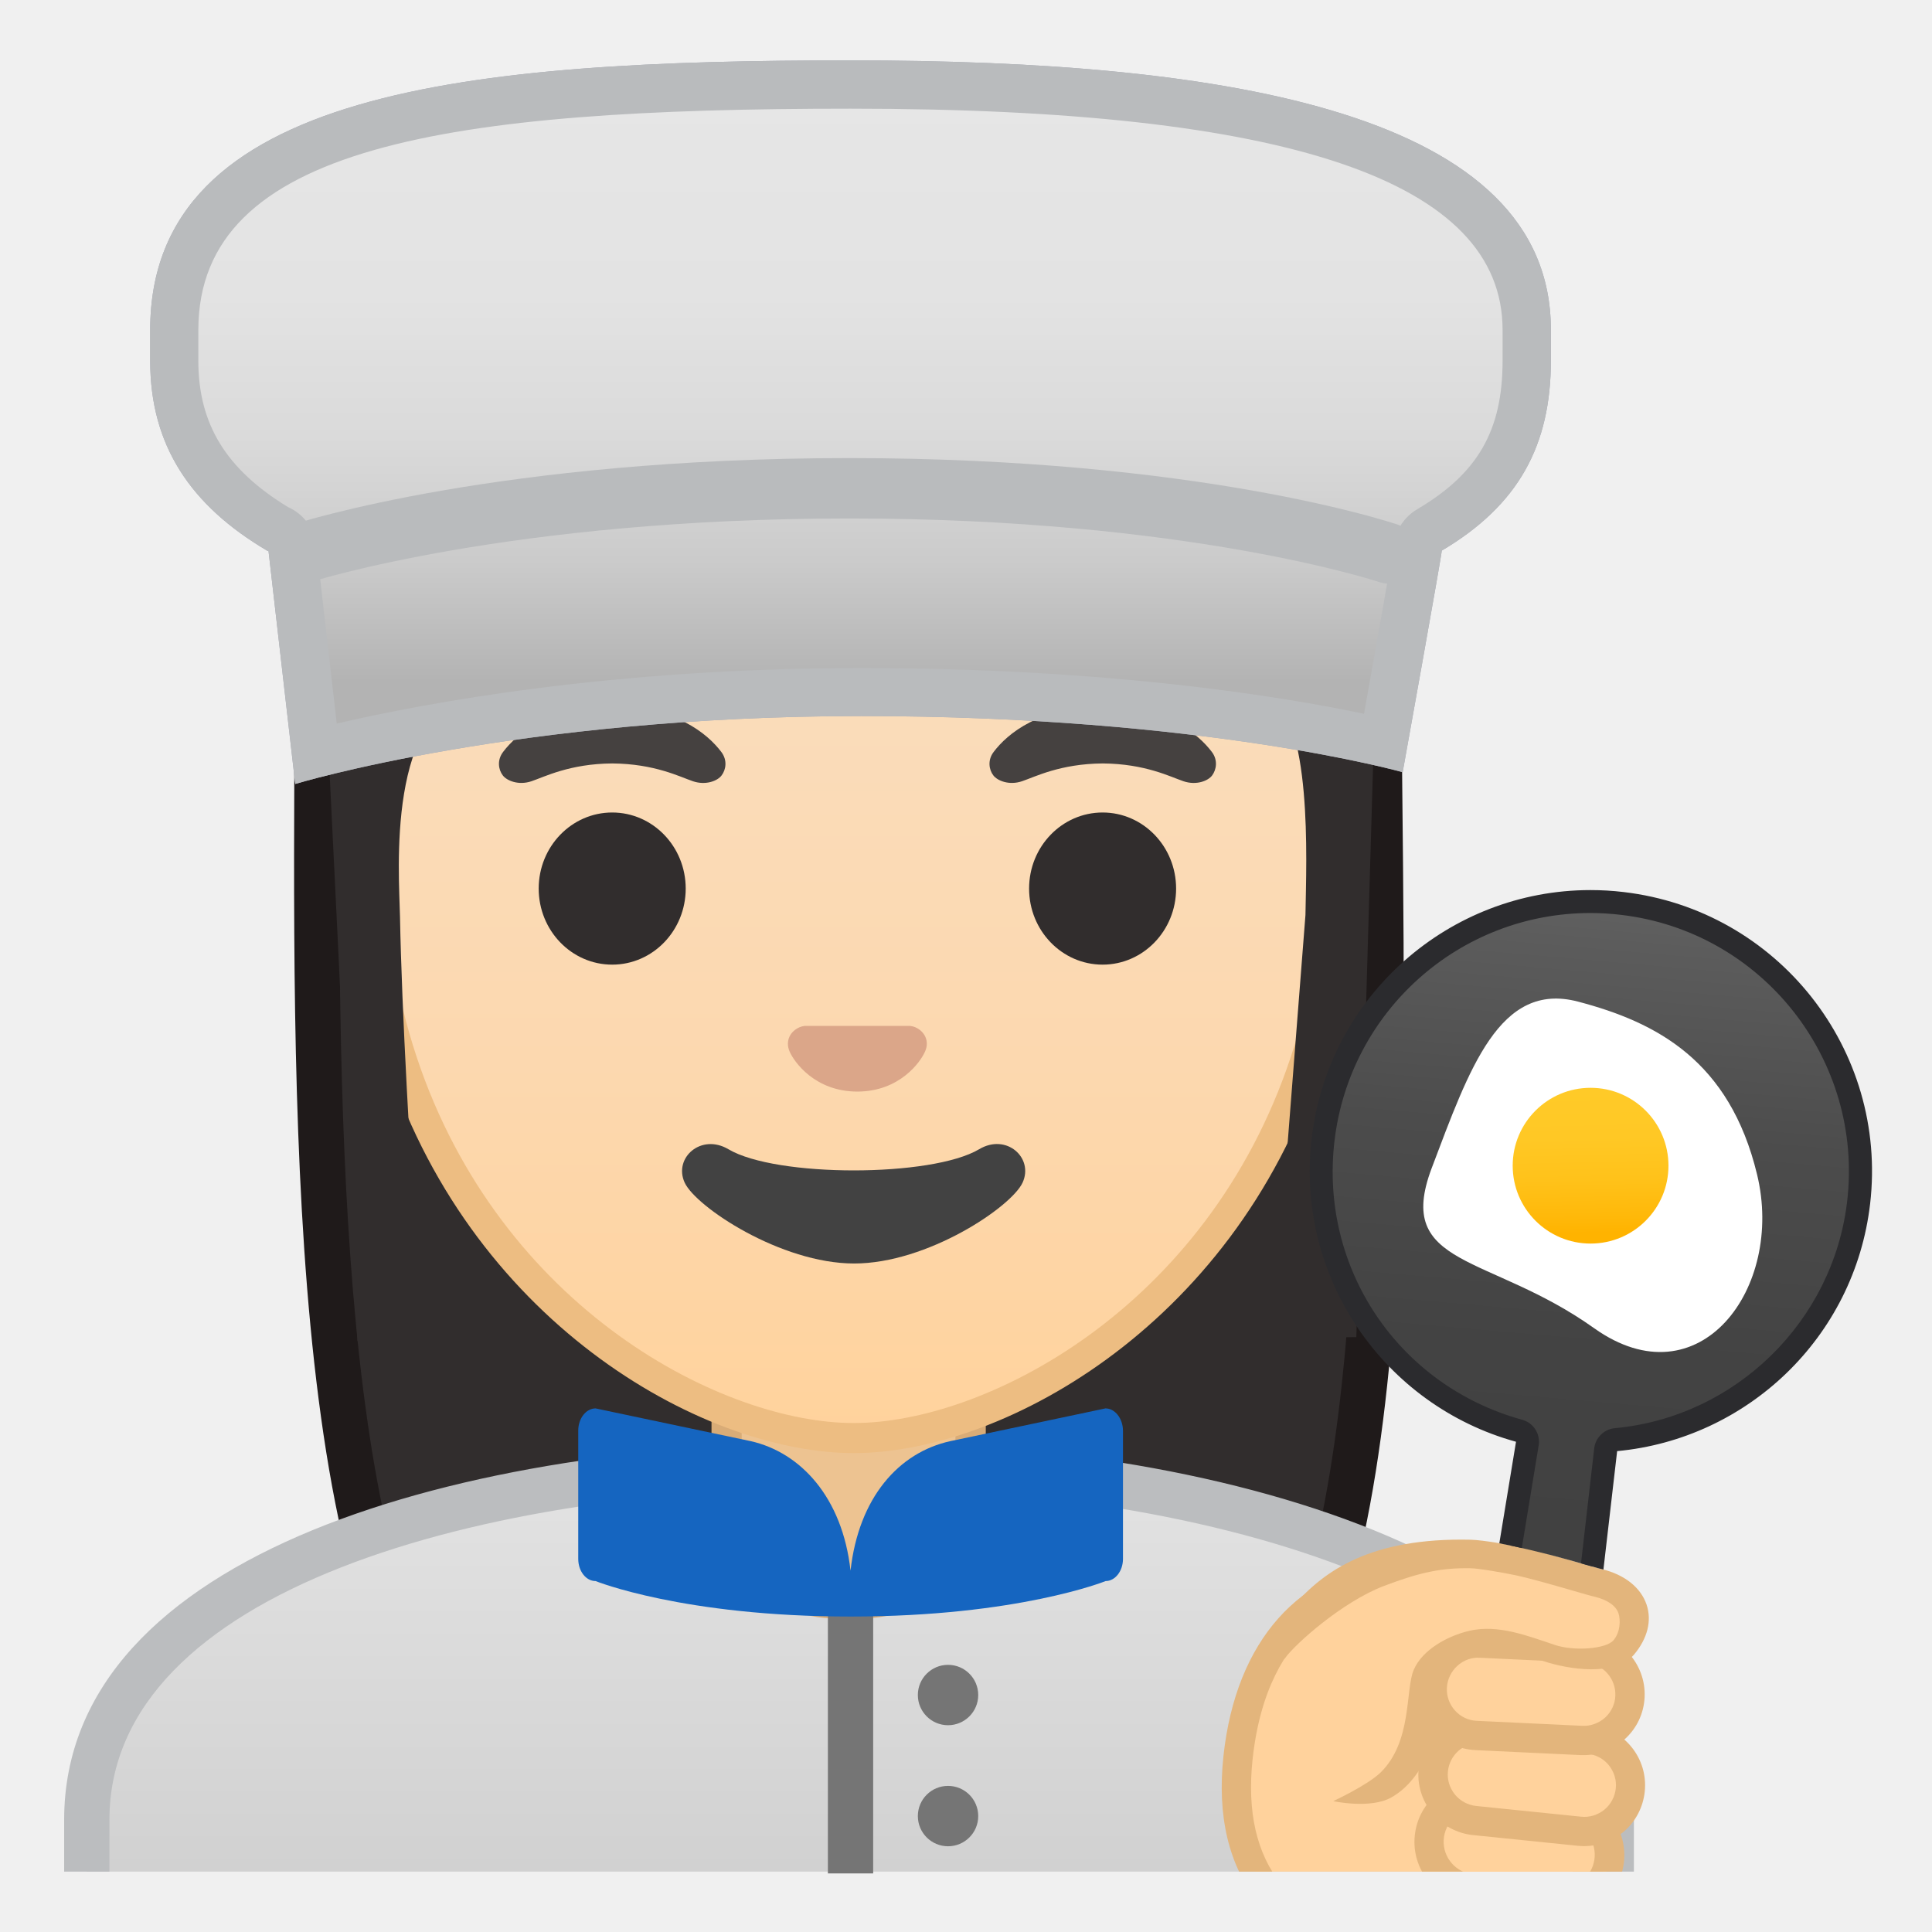
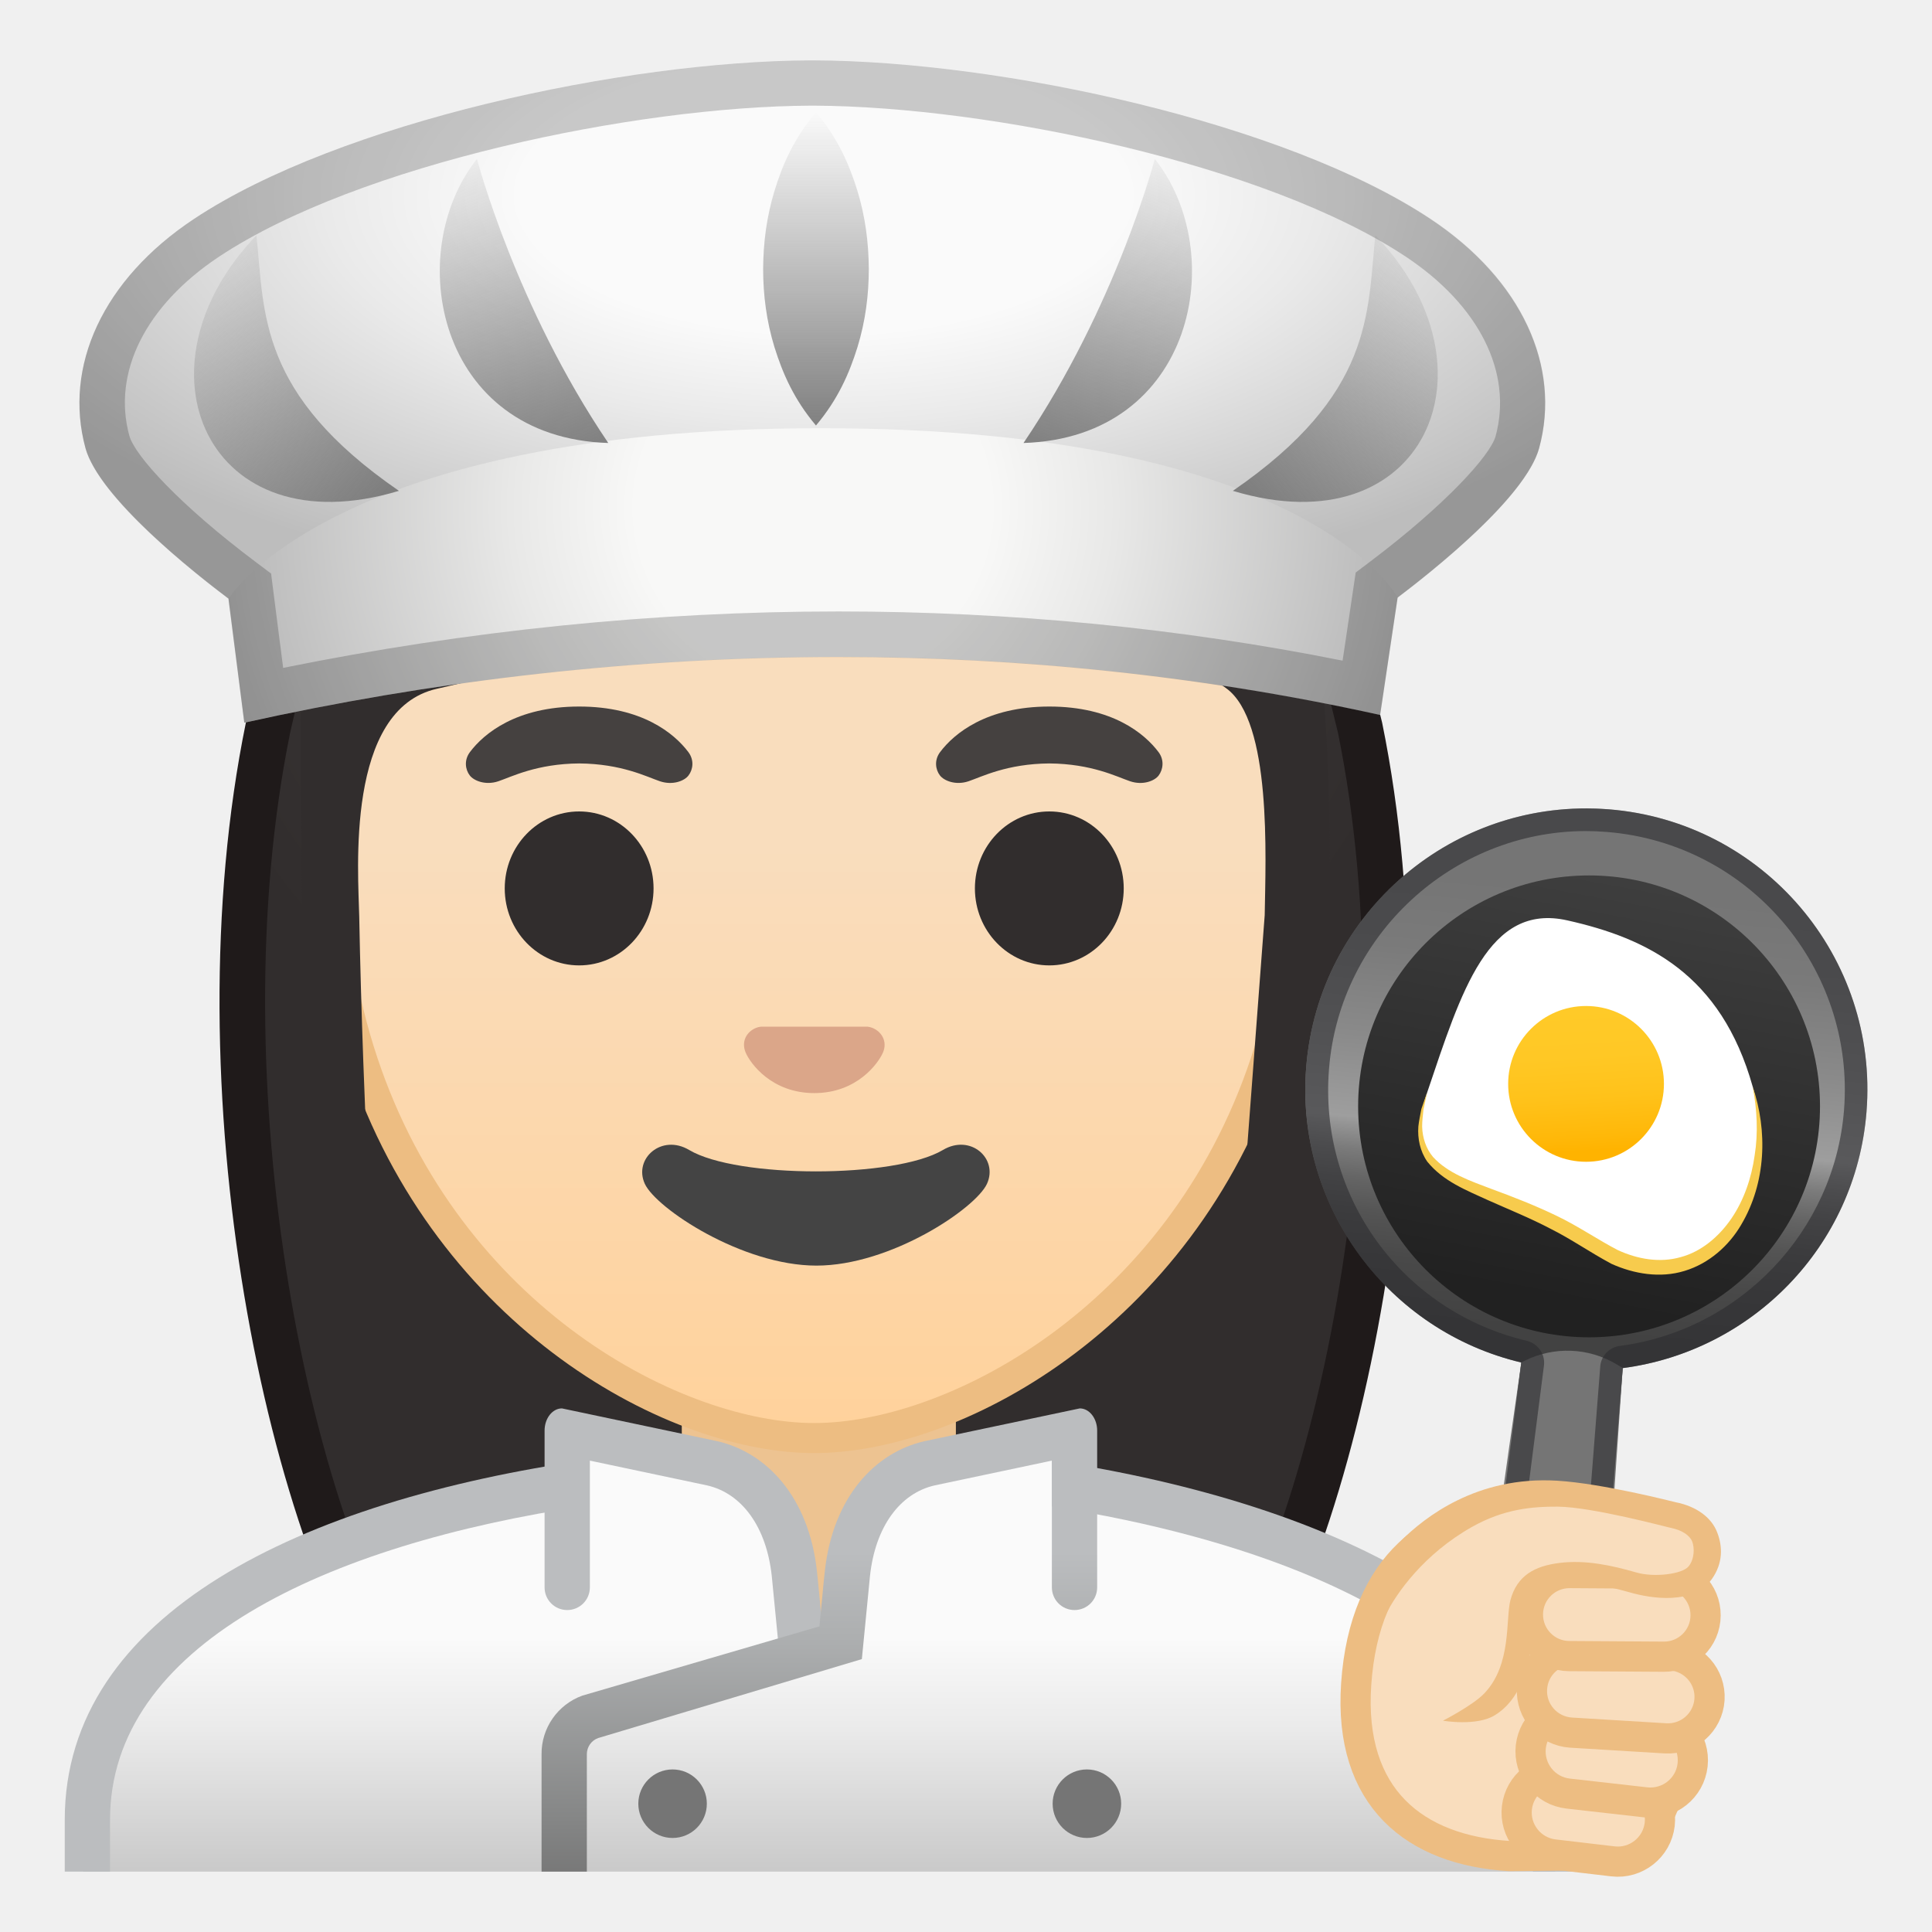
- <svg xmlns="http://www.w3.org/2000/svg" xmlns:xlink="http://www.w3.org/1999/xlink" viewBox="0 0 128 128">
-   <radialGradient id="i" cx="47.267" cy="-34.234" gradientTransform="matrix(.826 0 0 .826 17.438 20.546)" gradientUnits="userSpaceOnUse" r="57.507">
-     <stop offset="0" stop-color="#454140" />
-     <stop offset="1" stop-color="#312D2D" />
+ <svg xmlns="http://www.w3.org/2000/svg" viewBox="0 0 128 128">
+   <g id="hair_1_">
+     <radialGradient id="SVGID_1_" cx="52.984" cy="32.462" gradientUnits="userSpaceOnUse" r="44.01">
+       <stop offset="0" style="stop-color:#454140" />
+       <stop offset="1" style="stop-color:#312D2D" />
+     </radialGradient>
+     <path d="M36.91,118.26c0.02,0-6.25-0.39-9.28-4.48c-8.61-11.64-14.66-42.17-9.86-65.6 c0.09-0.41,1.75-7.65,2-8.64l0.38-0.84c3.02-6.62,8.64-18.93,33.75-18.93c18.53,0.3,30.52,8,34.7,22.27 c0.06,0.22,1.45,5.89,1.52,6.18c2.25,10.98,2.28,24.27,0.09,37.37c-2,11.93-5.72,22.47-9.96,28.19c-2.93,3.97-8.83,4.45-9.32,4.48 l-16.98-0.04L36.91,118.26z" fill="url(#SVGID_1_)" />
+     <path d="M53.89,21.27c12.39,0.2,28.21,4.03,33.25,21.15c0.14,0.53,1.36,5.54,1.5,6.11 c4.7,23.05-1.19,52.98-9.61,64.36c-2.45,3.32-7.59,3.83-8.17,3.87l-16.93-0.04l-16.92,0.04c-0.59-0.05-5.72-0.56-8.17-3.87 c-8.42-11.38-14.31-41.32-9.61-64.38c0.13-0.56,1.63-7.12,1.96-8.47c0.11-0.23,0.21-0.47,0.33-0.71 C24.39,33.02,29.75,21.27,53.89,21.27L53.89,21.27 M53.89,18.27c-27.39,0-32.65,14.57-35.55,20.76c-0.05,0.11-2.05,8.82-2.05,8.85 c-4.94,24.11,1.28,54.84,10.13,66.79c3.5,4.74,10.49,5.09,10.49,5.09s14.41-0.03,17.02-0.04c2.61,0.01,17.02,0.04,17.02,0.04 s6.98-0.35,10.49-5.09c8.84-11.95,15.06-42.68,10.13-66.79c-0.01-0.03-1.51-6.14-1.54-6.25c-1.82-6.21-8.09-22.9-36.1-23.35 C53.92,18.27,53.91,18.27,53.89,18.27L53.89,18.27z" fill="#1F1A1A" />
+   </g>
+   <g id="coat">
+     <g>
+       <linearGradient id="SVGID_2_" gradientUnits="userSpaceOnUse" x1="54.281" x2="54.281" y1="98.955" y2="127.5">
+         <stop offset="0.334" style="stop-color:#FAFAFA" />
+         <stop offset="0.548" style="stop-color:#EAEAEA" />
+         <stop offset="0.962" style="stop-color:#C1C1C1" />
+         <stop offset="1" style="stop-color:#BDBDBD" />
+       </linearGradient>
+       <path d="M103.03,120.57c0-12.02-14.29-19.93-32.22-22.7v-3.24c-0.6,0-8.81,1.69-8.81,1.69H46.44l-8.94-1.86 l0.01,3.79c-17.63,2.7-31.99,9.89-31.99,22.32V124h97.5V120.57z" fill="url(#SVGID_2_)" />
+       <path d="M69.69,96.76v3.05c6.51,1.02,12.48,2.62,17.36,4.71c6.62,2.83,14.51,7.91,14.51,16.05V124h3v-3.43 C104.56,107.56,88.74,99.65,69.69,96.76z" fill="#BBBDBF" />
+     </g>
+     <path d="M38.91,96.72c-18.88,2.71-34.62,10.16-34.62,23.85V124h3v-3.43c0-11.52,14.15-18.23,31.62-20.82V96.72z" fill="#BBBDBF" />
+   </g>
+   <g id="neck">
+     <path d="M54.25,89.08h-9.08v7.02c0,0,7.98,0.92,7.98,11.14h2.7c0.3-11.24,7.48-11.24,7.48-11.24v-6.91H54.25z" fill="#EDC391" />
+   </g>
+   <g id="collar">
+     <path d="M54.48,107.75c-0.04-0.36-0.3-3.22-0.36-3.69c-0.54-4.85-3.3-7.83-6.61-8.58l-10.28-2.17 c-0.63,0-1.15,0.66-1.15,1.47v10.39c0,0.83,0.67,1.5,1.5,1.5h0c0.83,0,1.5-0.67,1.5-1.5v-8.4l7.76,1.64 c2.33,0.53,3.94,2.77,4.29,5.99c0.03,0.3,0.54,5.52,0.54,5.52L54.48,107.75z" fill="#BBBDBF" />
+     <linearGradient id="SVGID_3_" gradientUnits="userSpaceOnUse" x1="54.274" x2="54.274" y1="102.812" y2="124.918">
+       <stop offset="0" style="stop-color:#BBBDBF" />
+       <stop offset="0.273" style="stop-color:#ACAEAF" />
+       <stop offset="0.801" style="stop-color:#858686" />
+       <stop offset="1" style="stop-color:#757575" />
+     </linearGradient>
+     <path d="M38.58,112.34l15.71-4.59c0.04-0.36,0.3-3.22,0.36-3.69c0.54-4.85,3.3-7.83,6.61-8.58l10.28-2.17 c0.63,0,1.15,0.66,1.15,1.47v10.39c0,0.83-0.67,1.5-1.5,1.5h0c-0.83,0-1.5-0.67-1.5-1.5v-8.4l-7.76,1.64 c-2.33,0.53-3.94,2.77-4.29,5.99c-0.03,0.3-0.54,5.52-0.54,5.52l-17.47,5.23c-0.45,0.16-0.75,0.59-0.75,1.07V124h-3v-7.77 C35.86,114.49,36.95,112.93,38.58,112.34z" fill="url(#SVGID_3_)" />
+     <circle cx="44.56" cy="119.5" fill="#757575" r="2.27" />
+     <circle cx="72.01" cy="119.5" fill="#757575" r="2.27" />
+   </g>
+   <g id="head_1_">
+     <linearGradient id="SVGID_4_" gradientTransform="matrix(-1 0 0 1 113.1007 -17.6893)" gradientUnits="userSpaceOnUse" x1="59.167" x2="59.167" y1="35.291" y2="112.114">
+       <stop offset="0.5" style="stop-color:#F9DDBD" />
+       <stop offset="1" style="stop-color:#FFD29C" />
+     </linearGradient>
+     <path d="M53.94,95.27c-2.3,0-4.91-0.5-7.56-1.43C35.04,89.83,21.8,77.5,21.8,55.95 c0-28.72,17.31-38.91,32.13-38.91s32.13,10.19,32.13,38.91c0,21.58-13.26,33.9-24.61,37.9C58.82,94.78,56.22,95.27,53.94,95.27z" fill="url(#SVGID_4_)" />
+     <path d="M53.94,18.04c8.41,0,16.06,3.25,21.55,9.15c6.27,6.73,9.58,16.68,9.58,28.77 c0,21.06-12.9,33.07-23.94,36.96c-2.53,0.89-5.01,1.36-7.19,1.36c-2.19,0-4.69-0.48-7.23-1.38c-11.03-3.9-23.9-15.92-23.9-36.94 c0-12.09,3.31-22.03,9.58-28.77C37.87,21.29,45.53,18.04,53.94,18.04 M53.94,16.04c-17.2,0-33.13,12.79-33.13,39.91 c0,21.79,13.49,34.67,25.23,38.83c2.8,0.99,5.5,1.49,7.9,1.49c2.38,0,5.07-0.49,7.85-1.47c11.76-4.14,25.28-17.03,25.28-38.84 C87.07,28.83,71.14,16.04,53.94,16.04z" fill="#EDBD82" />
+   </g>
+   <path id="mouth" d="M62.47,76.19c-3.19,1.89-13.63,1.89-16.81,0c-1.83-1.09-3.7,0.58-2.94,2.24 c0.75,1.63,6.45,5.42,11.37,5.42s10.55-3.79,11.3-5.42C66.15,76.76,64.3,75.1,62.47,76.19z" fill="#444444" />
+   <g id="eyebrows">
+     <path d="M45.6,49.82c-0.93-1.23-3.07-3.01-7.23-3.01s-6.31,1.79-7.23,3.01c-0.41,0.54-0.31,1.17-0.02,1.55 c0.26,0.35,1.04,0.68,1.9,0.39s2.54-1.16,5.35-1.18c2.81,0.02,4.49,0.89,5.35,1.18s1.64-0.03,1.9-0.39 C45.91,50.99,46.01,50.36,45.6,49.82z" fill="#454140" />
+     <path d="M76.75,49.82c-0.93-1.23-3.07-3.01-7.23-3.01s-6.31,1.79-7.23,3.01c-0.41,0.54-0.31,1.17-0.02,1.55 c0.26,0.35,1.04,0.68,1.9,0.39s2.54-1.16,5.35-1.18c2.81,0.02,4.49,0.89,5.35,1.18s1.64-0.03,1.9-0.39 C77.05,50.99,77.16,50.36,76.75,49.82z" fill="#454140" />
+   </g>
+   <g id="eyes">
+     <ellipse cx="38.37" cy="58.86" fill="#312D2D" rx="4.93" ry="5.1" />
+     <ellipse cx="69.52" cy="58.86" fill="#312D2D" rx="4.93" ry="5.1" />
+   </g>
+   <path id="nose" d="M57.8,68.1c-0.11-0.04-0.21-0.07-0.32-0.08h-7.07c-0.11,0.01-0.22,0.04-0.32,0.08 c-0.64,0.26-0.99,0.92-0.69,1.63c0.3,0.71,1.71,2.69,4.55,2.69c2.84,0,4.25-1.99,4.55-2.69C58.8,69.03,58.44,68.36,57.8,68.1z" fill="#DBA689" />
+   <radialGradient id="hair_2_" cx="116.678" cy="59.828" gradientTransform="matrix(0.796 0 0 -0.796 -38.887 55.742)" gradientUnits="userSpaceOnUse" r="43.238">
+     <stop offset="0" style="stop-color:#454140" />
+     <stop offset="1" style="stop-color:#312D2D" />
  </radialGradient>
-   <path d="m39.58 119.76s-6.8-0.35-10.21-5.09c-8.61-11.95-8.48-41.65-8.37-65.52 0.01-2.51 0.02-4.95 0.02-7.3 0-0.03 0-0.11-0.01-0.23-0.22-3.77-0.26-16.78 8.55-26.13 6.17-6.55 15.45-9.87 27.56-9.87 11.87 0 20.85 3.26 26.68 9.7 8.54 9.42 7.94 23.02 7.55 26.96-0.02 0.2-0.03 0.32-0.03 0.36 0 3.38 0.04 6.96 0.08 10.65 0.23 22.28 0.52 50-7.67 61.37-3.3 4.59-9.79 5.06-10.25 5.09l-16.93-0.03-16.97 0.04z" fill="url(#i)" />
-   <path d="m57.13 7.12c11.43 0 20.04 3.1 25.57 9.21 8.13 8.97 7.54 22.02 7.17 25.81-0.03 0.28-0.03 0.46-0.03 0.51 0 3.4 0.04 6.93 0.08 10.67 0.23 22.06 0.51 49.51-7.39 60.48-2.84 3.94-8.55 4.43-9.08 4.46l-16.9-0.03-16.88 0.03c-0.58-0.04-6.25-0.54-9.08-4.46-8.32-11.56-8.19-42.24-8.09-64.64 0.01-2.51 0.02-4.96 0.02-7.3 0-0.04 0-0.15-0.01-0.32-0.15-2.57-0.47-15.87 8.15-25.01 5.88-6.24 14.78-9.41 26.47-9.41m0-3c-41.01 0-37.6 37.13-37.6 37.73 0 24.56-1.2 60.04 8.63 73.69 3.9 5.41 11.43 5.71 11.43 5.71l16.97-0.03 16.97 0.03s7.53-0.3 11.43-5.71c9.83-13.65 7.88-48.34 7.88-72.9-0.01-0.6 5.29-38.52-35.71-38.52z" fill="#1F1A1A" />
-   <defs>
-     <rect id="h" height="120" width="120" x="4" y="4" />
-   </defs>
-   <clipPath id="a">
-     <use xlink:href="#h" />
-   </clipPath>
-   <g clip-path="url(#a)">
-     <linearGradient id="g" gradientUnits="userSpaceOnUse" x1="56.25" x2="56.25" y1="97.009" y2="135.83">
-       <stop offset=".001" stop-color="#E3E3E3" />
-       <stop offset="1" stop-color="#C9C9C9" />
+   <path id="hair" d="M56,14.17c-38.83-0.1-36.09,30.67-36.09,30.67s-0.08,30.3,1.25,38.58 c1.02,6.37,3.75,5.19,3.75,5.19s-0.88-15.39-1.11-27.89c-0.06-2.92-0.94-13.73,5.16-15.09c22.36-5.02,35.01-16.89,35.01-16.89 c3.29,7.19,13.58,14.19,17.27,16.86c3.03,2.19,2.61,11.2,2.55,15.03L81.68,88.6c0,0,3.14,1.91,5.82-4.1 C88.17,46.81,93.3,14.27,56,14.17z" fill="url(#hair_2_)" />
+   <g id="pan">
+     <g>
+       <linearGradient id="SVGID_5_" gradientUnits="userSpaceOnUse" x1="106.852" x2="102.557" y1="53.529" y2="99.178">
+         <stop offset="0.119" style="stop-color:#757575" />
+         <stop offset="0.226" style="stop-color:#7A7A7A" />
+         <stop offset="0.359" style="stop-color:#8A8A8A" />
+         <stop offset="0.479" style="stop-color:#9E9E9E" />
+         <stop offset="0.488" style="stop-color:#969696" />
+         <stop offset="0.524" style="stop-color:#7B7B7B" />
+         <stop offset="0.566" style="stop-color:#656565" />
+         <stop offset="0.615" style="stop-color:#545454" />
+         <stop offset="0.676" style="stop-color:#494949" />
+         <stop offset="0.76" style="stop-color:#424242" />
+         <stop offset="0.996" style="stop-color:#404040" />
+       </linearGradient>
+       <path d="M106.59,53.62c-10.25-0.82-19.23,6.82-20.05,17.07c-0.75,9.28,5.46,17.5,14.25,19.58l-1.25,9.78 c0.01,0,7.07,0.8,7.16,0.82l0.81-10.23c8.54-1.11,15.44-8.05,16.15-16.97C124.48,63.42,116.84,54.44,106.59,53.62z" fill="url(#SVGID_5_)" />
+     </g>
+     <linearGradient id="SVGID_6_" gradientUnits="userSpaceOnUse" x1="102.917" x2="108.416" y1="86.063" y2="56.372">
+       <stop offset="0" style="stop-color:#212121" />
+       <stop offset="0.996" style="stop-color:#404040" />
    </linearGradient>
-     <path d="M5.75,135.83v-15.26c0-16.24,25.36-23.53,50.5-23.56h0.13c25.03,0,50.36,8.09,50.36,23.56 v15.26H5.75z" fill="url(#g)" />
-     <path d="m56.38 98.51c12.9 0 25.42 2.19 34.36 6 6.62 2.83 14.51 7.91 14.51 16.05v13.76h-98v-13.76c0-15.2 24.61-22.03 49-22.06l0.13 0.01m0-3h-0.13c-25.49 0.03-52 7.28-52 25.06v16.76h104v-16.76c0-16.76-26.26-25.06-51.87-25.06z" fill="#BBBDBF" />
+     <circle cx="105.28" cy="73.3" fill="url(#SVGID_6_)" r="15.3" />
+     <path d="M116.12,71.99c2.1,7.47-3.29,15.26-10.41,10.57c-7.12-4.69-13.41-3.51-11.15-10.2 c2.26-6.69,4.04-12.57,9.29-11.38C109.11,62.16,114.02,64.52,116.12,71.99z" fill="#FFFFFF" />
+     <linearGradient id="SVGID_7_" gradientTransform="matrix(0.9982 -0.0594 0.0594 0.9982 -20.17 23.0348)" gradientUnits="userSpaceOnUse" x1="122.127" x2="122.127" y1="51.02" y2="60.579">
+       <stop offset="0" style="stop-color:#FFCA28" />
+       <stop offset="0.341" style="stop-color:#FFC825" />
+       <stop offset="0.629" style="stop-color:#FFC21A" />
+       <stop offset="0.898" style="stop-color:#FFB809" />
+       <stop offset="1" style="stop-color:#FFB300" />
+     </linearGradient>
+     <circle cx="105.08" cy="71.81" fill="url(#SVGID_7_)" r="5.16" />
+     <path d="M116.12,71.99c0.99,2.92,0.9,6.35-0.76,9.15c-0.81,1.39-2.13,2.57-3.75,3.06c-1.62,0.5-3.37,0.2-4.85-0.47 c-1.47-0.79-2.65-1.63-4.03-2.32c-1.35-0.71-2.77-1.28-4.18-1.91c-1.39-0.64-2.93-1.23-3.99-2.54c-0.48-0.69-0.65-1.53-0.59-2.33 c0.04-0.39,0.13-0.78,0.2-1.16l0.38-1.1l-0.24,1.13c-0.04,0.38-0.09,0.76-0.09,1.13c0.02,0.76,0.26,1.47,0.72,2.02 c0.98,1.08,2.47,1.59,3.9,2.13c1.45,0.53,2.9,1.1,4.31,1.78c1.4,0.67,2.77,1.61,4.03,2.26c1.32,0.61,2.8,0.86,4.16,0.47 c1.37-0.36,2.54-1.35,3.37-2.56c0.83-1.22,1.33-2.68,1.54-4.18C116.49,75.06,116.41,73.51,116.12,71.99z" fill="#F7CB4D" />
+     <path d="M99.2,101.62c0-0.37,1.59-11.35,1.59-11.35l0.21-0.11c1.94-0.97,4.24-0.89,6.1,0.23l0.41,0.24l-0.81,11.86 L99.2,101.62z" fill="#757575" />
+     <g opacity="0.6">
+       <path d="M105.08,55.06c0.46,0,0.93,0.02,1.39,0.06c9.41,0.76,16.45,9.03,15.7,18.44 c-0.64,8.01-6.89,14.57-14.85,15.61c-0.7,0.09-1.25,0.66-1.3,1.37l-0.68,8.68c-0.84-0.1-2.13-0.24-4.11-0.47l1.06-8.27 c0.1-0.76-0.4-1.47-1.14-1.65c-8.27-1.96-13.78-9.53-13.1-18C88.74,61.97,96.23,55.06,105.08,55.06 M105.08,53.56 c-9.61,0-17.76,7.39-18.54,17.13c-0.75,9.28,5.46,17.5,14.25,19.58l-1.25,9.78c0.01,0,7.07,0.8,7.16,0.82l0.81-10.23 c8.54-1.11,15.44-8.05,16.15-16.97c0.82-10.25-6.82-19.23-17.07-20.05C106.08,53.58,105.58,53.56,105.08,53.56L105.08,53.56z" fill="#2B2B2E" />
+     </g>
  </g>
-   <g clip-path="url(#a)">
-     <path d="M55.4,106.23c-4,0-7.26-3.22-7.26-7.17v-8.98H64.3v8.98c0,3.96-3.26,7.17-7.26,7.17H55.4z" fill="#EDC391" />
-     <path d="m63.3 91.08v7.98c0 3.4-2.81 6.17-6.26 6.17h-1.64c-3.45 0-6.26-2.77-6.26-6.17v-7.98h14.16m2-2h-18.16v9.98c0 4.51 3.7 8.17 8.26 8.17h1.65c4.56 0 8.26-3.66 8.26-8.17v-9.98h-0.01z" fill="#D9AC77" />
+   <g id="palm">
+     <linearGradient id="hand_1_" gradientUnits="userSpaceOnUse" x1="89.817" x2="111.821" y1="111.603" y2="111.603">
+       <stop offset="0.5" style="stop-color:#F9DDBD" />
+       <stop offset="1" style="stop-color:#FFD29C" />
+     </linearGradient>
+     <path id="hand" d="M107.2,122.9l-7.19,0.07 c-6.27-0.38-10.67-3.85-10.16-11.38c1.11-16.33,19.14-11.73,20.98-6.52C113.58,112.87,110,123.07,107.2,122.9z" fill="url(#hand_1_)" stroke="#EDBD82" stroke-miterlimit="10" stroke-width="2" />
+     <path id="finger_3_" d="M100.5,119.76L100.5,119.76 c-0.18,1.53,0.92,2.92,2.45,3.1l3.91,0.46c1.53,0.18,2.92-0.92,3.1-2.45v0c0.18-1.53-0.92-2.92-2.45-3.1l-3.91-0.46 C102.07,117.13,100.68,118.23,100.5,119.76z" fill="#F9DDBD" stroke="#EDBD82" stroke-miterlimit="10" stroke-width="2" />
+     <path id="finger_2_" d="M101.42,115.72L101.42,115.72 c-0.17,1.55,0.94,2.94,2.48,3.11l5.13,0.58c1.55,0.17,2.94-0.94,3.11-2.48v0c0.17-1.55-0.94-2.94-2.48-3.11l-5.13-0.58 C102.99,113.07,101.6,114.18,101.42,115.72z" fill="#F9DDBD" stroke="#EDBD82" stroke-miterlimit="10" stroke-width="2" />
+     <path id="finger_1_" d="M101.5,111.87L101.5,111.87 c-0.09,1.52,1.06,2.82,2.58,2.92l6.26,0.38c1.52,0.09,2.82-1.06,2.92-2.58l0,0c0.09-1.52-1.06-2.82-2.58-2.92l-6.26-0.38 C102.9,109.2,101.59,110.35,101.5,111.87z" fill="#F9DDBD" stroke="#EDBD82" stroke-miterlimit="10" stroke-width="2" />
+     <path id="finger_4_" d="M101.23,106.95L101.23,106.95 c-0.01,1.52,1.21,2.76,2.73,2.77l6.27,0.04c1.52,0.01,2.76-1.21,2.77-2.73v0c0.01-1.52-1.21-2.76-2.73-2.77l-6.27-0.04 C102.48,104.21,101.24,105.43,101.23,106.95z" fill="#F9DDBD" stroke="#EDBD82" stroke-miterlimit="10" stroke-width="2" />
+     <g id="finger">
+       <path d="M110.57,100.41c-0.7-0.15-3.13-0.82-4.74-1.12c-0.61-0.11-2.22-0.29-2.83-0.33 c-7.73-0.48-10.57,5.69-10.71,6.59c0.33-0.38-3.5,8.59,5.21,6.63c3.65-0.62,2.5-5,3.66-6.28c0.89-0.98,2.32-2.43,6.82-1.09 c1.26,0.37,3.39,0.27,4.13-0.7C113.42,102.43,112.59,100.83,110.57,100.41z" fill="#F9DDBD" />
+       <path d="M113.77,101.53c-0.38-1-1.38-1.73-2.74-2c-0.23-0.05-4.86-1.25-7.87-1.43c-5.34-0.32-8.79,2.45-10.32,3.96 c-1.24,1.22-1.04,4.93-1.04,4.93c0.73-1.47,2.56-4.04,5.71-5.82c2.12-1.2,4.01-1.36,5.7-1.35c2.27,0.02,7.21,1.35,7.46,1.4 c0.76,0.15,1.28,0.49,1.45,0.93c0.14,0.38,0.16,1.11-0.24,1.62c-0.42,0.53-2.31,0.75-3.47,0.41c-1.64-0.47-3.36-0.85-5.1-0.63 c-1.61,0.2-2.8,0.82-3.24,2.46c-0.33,1.25,0.1,4.27-1.73,6.18c-0.75,0.79-2.74,1.81-2.74,1.81s2.24,0.39,3.45-0.37 c1.71-1.07,2.17-3.07,2.44-4.89c0.12-0.82,0.34-2.53,0.58-2.78c0.75-0.8,1.78-1.65,5.91-0.46c1.43,0.41,4.19,0.85,5.44-0.89 C114.15,103.57,114.14,102.48,113.77,101.53z" fill="#EDBD82" />
+     </g>
  </g>
-   <g clip-path="url(#a)">
-     <path d="m100.82 129.79-8-0.25c-6.96-0.71-11.7-4.77-10.79-13.12 1.97-18.12 21.83-12.18 23.64-6.3 2.7 8.8-1.75 19.98-4.85 19.67z" fill="#FFD29C" />
-     <path d="m100.94 130.76c-0.06 0-0.13 0-0.19-0.01l-7.97-0.25c-4.16-0.42-7.38-1.95-9.39-4.43-1.98-2.45-2.77-5.74-2.33-9.76 0.83-7.61 5.03-12.33 11.52-12.95 5.89-0.56 12.83 2.64 14 6.47 2.27 7.38-0.28 16.1-2.91 19.3-1.07 1.32-2.04 1.63-2.73 1.63zm-6.93-25.52c-0.41 0-0.83 0.02-1.24 0.06-3.23 0.31-8.79 2.17-9.78 11.23-0.38 3.49 0.26 6.3 1.91 8.33 1.67 2.07 4.45 3.35 8.01 3.72l7.93 0.25h0.07c0.19 0.02 0.68-0.2 1.27-0.92 2.41-2.94 4.55-11.02 2.56-17.5-0.76-2.48-5.76-5.17-10.73-5.17z" fill="#E3B57C" />
-     <path d="m93.5 126c-0.27 1.7 0.89 3.29 2.59 3.57l4.33 0.69c1.7 0.27 3.29-0.89 3.57-2.59 0.27-1.7-0.89-3.29-2.59-3.57l-4.33-0.69c-1.7-0.27-3.3 0.89-3.57 2.59z" fill="#FFD29C" />
-     <path d="m94.71 121.54c-0.26 1.71 0.91 3.31 2.62 3.58l5.68 0.87c1.71 0.26 3.31-0.91 3.58-2.62 0.26-1.71-0.91-3.31-2.62-3.58l-5.68-0.87c-1.71-0.26-3.32 0.91-3.58 2.62z" fill="#FFD29C" />
-     <path d="m103.5 127c-0.21 0-0.42-0.02-0.63-0.05l-5.68-0.87c-2.24-0.34-3.78-2.44-3.43-4.68 0.34-2.24 2.45-3.78 4.68-3.43l5.69 0.88c1.08 0.17 2.04 0.74 2.69 1.63 0.65 0.88 0.91 1.97 0.75 3.05-0.17 1.08-0.75 2.04-1.63 2.68-0.73 0.51-1.57 0.79-2.44 0.79zm-7.83-5.31c-0.18 1.18 0.63 2.29 1.81 2.47l5.68 0.87c0.57 0.09 1.14-0.05 1.61-0.39s0.77-0.85 0.86-1.42-0.05-1.14-0.39-1.61-0.85-0.77-1.42-0.86l-5.69-0.88c-1.17-0.17-2.28 0.64-2.46 1.82z" fill="#E3B57C" />
-     <path d="m94.97 117.26c-0.17 1.68 1.05 3.19 2.74 3.36l6.95 0.71c1.68 0.17 3.19-1.05 3.36-2.74 0.17-1.68-1.05-3.19-2.74-3.36l-6.95-0.71c-1.69-0.17-3.19 1.05-3.36 2.74z" fill="#FFD29C" />
-     <path d="m104.97 122.31c-0.14 0-0.28-0.01-0.42-0.02l-6.95-0.71c-1.07-0.11-2.04-0.63-2.72-1.46-0.68-0.84-1-1.89-0.89-2.96 0.23-2.21 2.21-3.83 4.42-3.6l6.95 0.71c1.07 0.11 2.04 0.63 2.72 1.46s1 1.88 0.89 2.96c-0.11 1.07-0.63 2.04-1.46 2.72-0.72 0.58-1.61 0.9-2.54 0.9zm-6.96-6.84c-1.06 0-1.97 0.81-2.08 1.88-0.06 0.56 0.11 1.1 0.46 1.54 0.35 0.43 0.86 0.7 1.41 0.76l6.95 0.71c0.56 0.06 1.1-0.11 1.54-0.46 0.43-0.35 0.7-0.86 0.76-1.41 0.06-0.56-0.11-1.1-0.46-1.54-0.35-0.43-0.86-0.7-1.41-0.76l-6.95-0.71c-0.07-0.01-0.15-0.01-0.22-0.01zm-3.04 1.79z" fill="#E3B57C" />
-     <path d="m94.89 111.78c-0.08 1.69 1.23 3.13 2.92 3.21l6.98 0.33c1.69 0.08 3.13-1.23 3.21-2.92s-1.23-3.13-2.92-3.21l-6.98-0.33c-1.69-0.08-3.13 1.23-3.21 2.92z" fill="#FFD29C" />
-     <path d="m104.94 116.28h-0.2l-6.98-0.33c-1.08-0.05-2.07-0.52-2.79-1.31s-1.1-1.83-1.05-2.91c0.11-2.22 2.03-3.93 4.22-3.84l6.98 0.33c2.22 0.11 3.94 2 3.84 4.22-0.05 1.08-0.52 2.07-1.32 2.79-0.74 0.69-1.7 1.05-2.7 1.05zm-9.08-4.46c-0.03 0.56 0.17 1.1 0.54 1.51s0.89 0.66 1.45 0.68l6.98 0.33c0.54 0.03 1.09-0.17 1.51-0.54 0.41-0.38 0.66-0.89 0.68-1.45 0.05-1.15-0.84-2.14-2-2.19l-6.98-0.33c-1.12-0.07-2.12 0.84-2.18 1.99z" fill="#E3B57C" />
-     <path d="m105.57 104.92c-0.77-0.19-3.45-1.06-5.22-1.45-0.67-0.15-2.45-0.48-3.13-0.49-2.18-0.04-9.12 2.5-10.74 4.1-0.79 0.78-5.75 12.15 4.03 10.37 4.09-0.52 3.01-5.45 4.36-6.82 1.03-1.05 2.7-2.6 7.64-0.91 1.38 0.47 3.76 0.45 4.63-0.6 1.51-1.83 0.67-3.64-1.57-4.2z" fill="#FFD29C" />
-     <path d="m109.09 106.31c-0.38-1.13-1.46-1.99-2.96-2.35-0.26-0.06-0.74-0.2-1.32-0.37-1.17-0.34-2.78-0.8-4-1.07-0.62-0.14-2.52-0.49-3.38-0.51-6.63-0.15-9.7 2.08-11.66 4.3-1.29 1.45-0.98 4.03-0.63 3.54 0.69-0.95 3.8-3.73 6.56-4.78 2.42-0.92 3.83-1.2 5.72-1.17 0.58 0.01 2.26 0.31 2.97 0.46 1.15 0.25 2.72 0.71 3.87 1.04 0.62 0.18 1.13 0.33 1.4 0.39 0.83 0.2 1.41 0.6 1.57 1.1 0.14 0.43 0.13 1.25-0.34 1.79-0.49 0.57-2.61 0.73-3.88 0.3-1.8-0.6-3.74-1.37-5.64-0.94-1.44 0.33-3.14 1.25-3.71 2.6-0.56 1.32-0.09 4.75-2.2 6.8-0.87 0.84-3.13 1.89-3.13 1.89s2.47 0.54 3.86-0.25c1.96-1.12 2.9-3.62 3.29-5.64 0.17-0.9 0.14-2.5 0.42-2.76 0.87-0.86 1.88-2.12 6.41-0.61 1.58 0.52 4.68 1.03 5.95-0.45 0.89-1.06 1.19-2.24 0.83-3.31z" fill="#E3B57C" />
+   <g id="hat">
+     <radialGradient id="SVGID_8_" cx="54.575" cy="12.935" gradientTransform="matrix(1 0 0 0.455 0 7.0493)" gradientUnits="userSpaceOnUse" r="60.295">
+       <stop offset="0.334" style="stop-color:#FAFAFA" />
+       <stop offset="0.548" style="stop-color:#EAEAEA" />
+       <stop offset="0.962" style="stop-color:#C1C1C1" />
+       <stop offset="1" style="stop-color:#BDBDBD" />
+     </radialGradient>
+     <path d="M94.79,14.5C85.14,8.1,66.3,4.05,53.94,4v0c-0.04,0-0.08,0-0.12,0c-0.04,0-0.08,0-0.12,0v0 C41.35,4.05,22.51,8.1,12.86,14.5c-6.07,4.02-8.66,9.79-7.2,15.18C6.76,33.69,15.9,40.22,15.9,40.22 c11.16,5.24,12.22-3.69,37.92-3.72c25.7,0.03,26.76,8.96,37.92,3.72c0,0,9.15-6.53,10.24-10.55 C103.44,24.29,100.85,18.52,94.79,14.5z" fill="url(#SVGID_8_)" />
+     <radialGradient id="SVGID_9_" cx="53.87" cy="33.622" gradientTransform="matrix(1 6.529424e-03 -6.374941e-03 0.9763 0.2155 0.4444)" gradientUnits="userSpaceOnUse" r="40.694">
+       <stop offset="0.288" style="stop-color:#F8F8F7" />
+       <stop offset="0.494" style="stop-color:#E8E8E7" />
+       <stop offset="0.893" style="stop-color:#BFBFBF" />
+       <stop offset="1" style="stop-color:#B3B3B3" />
+     </radialGradient>
+     <path d="M16.19,47.88l-1.05-8.22c0,0,6.93-11.29,39.26-11.29S92.6,39.59,92.6,39.59l-1.16,7.78 C66.75,41.91,40.81,42.42,16.19,47.88z" fill="url(#SVGID_9_)" />
+     <g opacity="0.2">
+       <path d="M53.81,7l0.12,0c11.67,0.05,29.97,3.88,39.2,10c4.87,3.23,7.1,7.68,5.96,11.89c-0.35,1.28-3.31,4.54-8.29,8.3l-0.98,0.74 l-0.18,1.21l-0.69,4.63c-10.8-2.16-22.01-3.26-33.39-3.26c-12.22,0-24.58,1.26-36.8,3.74l-0.64-4.99l-0.16-1.26l-1.01-0.76 c-5.04-3.78-8.03-7.07-8.38-8.37C7.42,24.68,9.65,20.23,14.52,17c9.22-6.11,27.53-9.95,39.2-10L53.81,7 M53.94,4 c-0.04,0-0.08,0-0.12,0c-0.04,0-0.08,0-0.12,0v0C41.35,4.05,22.51,8.1,12.86,14.5c-6.07,4.02-8.66,9.79-7.2,15.18 c0.9,3.31,7.26,8.32,9.47,9.98l1.05,8.22c12.88-2.85,26.13-4.35,39.37-4.35c12.06,0,24.11,1.25,35.88,3.85l1.16-7.78 c2.3-1.74,8.5-6.65,9.38-9.91c1.46-5.39-1.13-11.15-7.2-15.18C85.14,8.1,66.3,4.05,53.94,4L53.94,4L53.94,4z" />
+     </g>
+     <linearGradient id="SVGID_10_" gradientUnits="userSpaceOnUse" x1="29.279" x2="36.779" y1="9.14" y2="30.64">
+       <stop offset="0" style="stop-color:#757575;stop-opacity:0" />
+       <stop offset="1" style="stop-color:#757575;stop-opacity:0.9" />
+     </linearGradient>
+     <path d="M31.6,10.53c0,0,2.55,9.74,8.7,18.82C28.95,28.99,26.66,16.75,31.6,10.53z" fill="url(#SVGID_10_)" />
+     <linearGradient id="SVGID_11_" gradientUnits="userSpaceOnUse" x1="10.905" x2="25.405" y1="17.759" y2="32.884">
+       <stop offset="0" style="stop-color:#757575;stop-opacity:0" />
+       <stop offset="1" style="stop-color:#757575;stop-opacity:0.9" />
+     </linearGradient>
+     <path d="M16.99,15.59c0.54,5.17,0.1,10.5,9.44,16.93C13.77,36.34,8.51,24.42,16.99,15.59z" fill="url(#SVGID_11_)" />
+     <linearGradient id="SVGID_12_" gradientTransform="matrix(-1 0 0 1 351.9712 0)" gradientUnits="userSpaceOnUse" x1="273.14" x2="280.64" y1="9.14" y2="30.64">
+       <stop offset="0" style="stop-color:#757575;stop-opacity:0" />
+       <stop offset="1" style="stop-color:#757575;stop-opacity:0.9" />
+     </linearGradient>
+     <path d="M76.51,10.53c0,0-2.55,9.74-8.7,18.82C79.16,28.99,81.45,16.75,76.51,10.53z" fill="url(#SVGID_12_)" />
+     <linearGradient id="SVGID_13_" gradientTransform="matrix(-1 0 0 1 351.9712 0)" gradientUnits="userSpaceOnUse" x1="254.766" x2="269.265" y1="17.759" y2="32.884">
+       <stop offset="0" style="stop-color:#757575;stop-opacity:0" />
+       <stop offset="1" style="stop-color:#757575;stop-opacity:0.9" />
+     </linearGradient>
+     <path d="M91.12,15.59c-0.54,5.17-0.1,10.5-9.44,16.93C94.34,36.34,99.6,24.42,91.12,15.59z" fill="url(#SVGID_13_)" />
+     <g>
+       <linearGradient id="SVGID_14_" gradientUnits="userSpaceOnUse" x1="54.055" x2="54.055" y1="7.427" y2="28.2">
+         <stop offset="0" style="stop-color:#757575;stop-opacity:0" />
+         <stop offset="1" style="stop-color:#757575;stop-opacity:0.9" />
+       </linearGradient>
+       <path d="M54.06,7.43c1.45,1.73,2.2,3.46,2.74,5.19c0.53,1.73,0.75,3.46,0.76,5.19 c0,1.73-0.22,3.46-0.75,5.19c-0.54,1.73-1.29,3.46-2.75,5.19c-1.46-1.73-2.21-3.46-2.75-5.19c-0.53-1.73-0.75-3.46-0.75-5.19 c0.01-1.73,0.23-3.46,0.76-5.19C51.85,10.89,52.61,9.16,54.06,7.43z" fill="url(#SVGID_14_)" />
+     </g>
  </g>
-   <linearGradient id="f" gradientUnits="userSpaceOnUse" x1="56.556" x2="56.556" y1="94.708" y2="17.885">
-     <stop offset="0" stop-color="#FFD29C" />
-     <stop offset=".024" stop-color="#FFD39E" />
-     <stop offset=".316" stop-color="#FCD8AF" />
-     <stop offset=".629" stop-color="#FADCBA" />
-     <stop offset="1" stop-color="#F9DDBD" />
-   </linearGradient>
-   <path d="m56.56 95.27c-2.3 0-4.91-0.5-7.56-1.43-11.34-4.01-24.58-16.34-24.58-37.89 0-28.72 17.31-38.91 32.13-38.91s32.13 10.19 32.13 38.91c0 21.58-13.26 33.9-24.61 37.9-2.63 0.93-5.23 1.42-7.51 1.42z" fill="url(#f)" />
-   <path d="m56.56 18.04c8.41 0 16.06 3.25 21.55 9.15 6.27 6.73 9.58 16.68 9.58 28.77 0 21.06-12.9 33.07-23.94 36.96-2.53 0.89-5.01 1.36-7.19 1.36-2.19 0-4.69-0.48-7.23-1.38-11.03-3.9-23.9-15.92-23.9-36.94 0-12.09 3.31-22.03 9.58-28.77 5.48-5.9 13.14-9.15 21.55-9.15m0-2c-17.2 0-33.13 12.79-33.13 39.91 0 21.79 13.49 34.67 25.23 38.83 2.8 0.99 5.5 1.49 7.9 1.49 2.38 0 5.07-0.49 7.85-1.47 11.76-4.14 25.28-17.03 25.28-38.84 0-27.13-15.93-39.92-33.13-39.92z" fill="#EDBD82" />
-   <defs>
-     <path id="e" d="m23.68 88.85-2.52-51.44c0-16.95 15.78-29.85 32.73-29.85h4.93c16.95 0 32.54 12.9 32.54 29.85l-1.5 51.18-66.18 0.26z" />
-   </defs>
-   <clipPath id="d">
-     <use xlink:href="#e" />
-   </clipPath>
-   <g clip-path="url(#d)">
-     <radialGradient id="c" cx="57.753" cy="-25.385" gradientTransform="matrix(.796 0 0 .796 10.277 19.786)" gradientUnits="userSpaceOnUse" r="48.206">
-       <stop offset="0" stop-color="#454140" />
-       <stop offset="1" stop-color="#312D2D" />
-     </radialGradient>
-     <path d="m94.14 42.65s1.02-35.57-37.81-35.57-37.97 35.57-37.97 35.57 0.33 45.48 3.2 51.39 7.2 5.71 7.2 5.71-2.03-26.54-2.26-39.04c-0.06-2.92-0.94-13.73 5.16-15.09 22.36-5.02 35.01-16.89 35.01-16.89 3.29 7.19 13.58 14.19 17.27 16.86 3.03 2.19 2.61 11.2 2.55 15.03l-3.05 39.06s4.68 0.37 7.65-5.64c2.96-6.02 3.05-51.39 3.05-51.39z" fill="url(#c)" />
-   </g>
-   <path d="m60.62 68.05c-0.1-0.04-0.21-0.07-0.32-0.08h-6.99c-0.11 0.01-0.21 0.04-0.32 0.08-0.63 0.26-0.98 0.91-0.68 1.61s1.69 2.66 4.49 2.66 4.19-1.96 4.49-2.66c0.31-0.69-0.04-1.35-0.67-1.61z" fill="#DBA689" />
-   <ellipse cx="40.56" cy="58.87" fill="#312D2D" rx="4.87" ry="5.04" />
-   <ellipse cx="73.05" cy="58.87" fill="#312D2D" rx="4.87" ry="5.04" />
-   <radialGradient id="b" cx="40.558" cy="49.333" gradientUnits="userSpaceOnUse" r="5.6">
-     <stop offset=".09" stop-color="#454140" />
-     <stop offset="1" stop-color="#454140" />
-   </radialGradient>
-   <path d="m47.79 49.82c-0.93-1.23-3.07-3.01-7.23-3.01s-6.31 1.79-7.23 3.01c-0.41 0.54-0.31 1.17-0.02 1.55 0.26 0.35 1.04 0.68 1.9 0.39s2.54-1.16 5.35-1.18c2.81 0.02 4.49 0.89 5.35 1.18s1.64-0.03 1.9-0.39c0.29-0.38 0.39-1.01-0.02-1.55z" fill="url(#b)" />
-   <radialGradient id="p" cx="73.053" cy="49.333" gradientUnits="userSpaceOnUse" r="5.6">
-     <stop offset=".09" stop-color="#454140" />
-     <stop offset="1" stop-color="#454140" />
-   </radialGradient>
-   <path d="m80.29 49.82c-0.93-1.23-3.07-3.01-7.23-3.01s-6.31 1.79-7.23 3.01c-0.41 0.54-0.31 1.17-0.02 1.55 0.26 0.35 1.04 0.68 1.9 0.39s2.54-1.16 5.35-1.18c2.81 0.02 4.49 0.89 5.35 1.18s1.64-0.03 1.9-0.39c0.28-0.38 0.39-1.01-0.02-1.55z" fill="url(#p)" />
-   <path d="m64.87 76.14c-3.15 1.87-13.46 1.87-16.61 0-1.81-1.07-3.65 0.57-2.9 2.21 0.74 1.61 6.37 5.36 11.23 5.36s10.42-3.75 11.16-5.36c0.75-1.64-1.07-3.29-2.88-2.21z" fill="#424242" />
-   <path d="m57.85 124.12h-3v-19.11c0-0.53 0.67-0.95 1.5-0.95s1.5 0.43 1.5 0.95v19.11z" fill="#757575" />
-   <circle cx="62.81" cy="112.3" fill="#757575" r="2" />
-   <circle cx="62.81" cy="120.32" fill="#757575" r="2" />
-   <path d="m73.24 93.31-10.28 2.17c-3.41 0.75-6.07 3.73-6.61 8.58-0.54-4.85-3.3-7.83-6.61-8.58l-10.28-2.17c-0.63 0-1.15 0.66-1.15 1.47v8.5c0 0.81 0.51 1.47 1.15 1.47 0 0 5.8 2.35 16.89 2.35s16.9-2.35 16.9-2.35c0.63 0 1.15-0.66 1.15-1.47v-8.5c-0.01-0.81-0.53-1.47-1.16-1.47z" fill="#1565C0" />
-   <defs>
-     <path id="o" d="m97.43 102.01s0.72 0.01 1.72 0.2c1.27 0.24 3.09 0.66 4.8 1.14 0.33 0.09 0.65 0.19 0.98 0.28 0.85 0.25 1.09 0.3 1.6 0.44 3.6 0.98 13.59-9.19 13.59-9.19l6.38-7.54-2-22.5-23.92-9.5-13.16 10.16-2 20.25 6.33 13.67 5.68 2.59z" />
-   </defs>
-   <clipPath id="n">
-     <use xlink:href="#o" />
-   </clipPath>
-   <g clip-path="url(#n)">
-     <linearGradient id="m" gradientTransform="matrix(.9997 -.0232 .0232 .9997 -2.1952 2.4982)" gradientUnits="userSpaceOnUse" x1="107.8" x2="102.3" y1="59.621" y2="109.24">
-       <stop offset="0" stop-color="#616161" />
-       <stop offset=".059" stop-color="#5C5C5C" />
-       <stop offset=".312" stop-color="#4C4C4C" />
-       <stop offset=".6" stop-color="#434343" />
-       <stop offset=".996" stop-color="#404040" />
-     </linearGradient>
-     <path d="m99.7 104.61 1.48-8.97c0.06-0.38-0.17-0.75-0.55-0.86-8.55-2.36-14.01-10.46-12.98-19.27 1.05-9 8.67-15.79 17.72-15.79 0.7 0 1.4 0.04 2.1 0.12 4.74 0.55 8.98 2.92 11.94 6.66s4.28 8.41 3.73 13.15c-0.97 8.33-7.73 14.93-16.07 15.71-0.36 0.03-0.64 0.31-0.69 0.67l-1.08 9.41c-1.41-0.2-4.24-0.62-5.6-0.83z" fill="url(#m)" />
-     <path d="m105.37 60.49c0.67 0 1.34 0.04 2.01 0.12 9.37 1.09 16.09 9.6 15 18.97-0.93 7.97-7.4 14.3-15.39 15.04-0.72 0.07-1.29 0.63-1.37 1.34l-0.99 8.63c-0.83-0.13-2.1-0.32-4.04-0.61l1.35-8.21c0.13-0.77-0.35-1.51-1.1-1.71-8.19-2.26-13.41-10.01-12.43-18.44 1-8.63 8.29-15.13 16.96-15.13m0-1.52c-9.32 0-17.36 6.98-18.47 16.46-1.08 9.25 4.83 17.69 13.54 20.09l-1.6 9.73c0.01 0 7.04 1.06 7.12 1.08l1.18-10.19c8.57-0.8 15.72-7.48 16.76-16.38 1.19-10.21-6.12-19.46-16.33-20.66-0.75-0.09-1.48-0.13-2.2-0.13z" fill="#2B2B2E" />
-     <path d="m116.41 77.81c1.83 7.54-3.84 15.13-10.79 10.19-6.94-4.95-13.26-4-10.77-10.6 2.5-6.6 4.49-12.41 9.7-11.04s10.04 3.91 11.86 11.45z" fill="#fff" />
-     <linearGradient id="l" gradientTransform="matrix(.9997 -.0232 .0232 .9997 -2.1952 2.4982)" gradientUnits="userSpaceOnUse" x1="105.81" x2="105.81" y1="72.099" y2="81.657">
-       <stop offset="0" stop-color="#FFCA28" />
-       <stop offset=".341" stop-color="#FFC825" />
-       <stop offset=".629" stop-color="#FFC21A" />
-       <stop offset=".898" stop-color="#FFB809" />
-       <stop offset="1" stop-color="#FFB300" />
-     </linearGradient>
-     <circle cx="105.38" cy="77.23" fill="url(#l)" r="5.16" />
-   </g>
-   <linearGradient id="k" gradientUnits="userSpaceOnUse" x1="56.351" x2="56.351" y1="5.839" y2="45.116">
-     <stop offset=".004" stop-color="#E6E6E6" />
-     <stop offset=".333" stop-color="#D9D9D9" />
-     <stop offset=".941" stop-color="#B7B7B7" />
-     <stop offset="1" stop-color="#B3B3B3" />
-   </linearGradient>
-   <path d="m19.38 36.33c-0.07-0.6-0.47-1.09-1-1.31-4.65-2.79-6.82-6.33-6.82-11.12v-2.04c0-13.54 17.14-16.26 44.8-16.26 30.14 0 44.8 5.32 44.8 16.26v2.04c0 5.2-1.93 8.55-6.44 11.22-0.46 0.27-0.74 0.74-0.78 1.25-0.11 0.76-1.32 7.53-2.27 12.83-4.26-0.99-16.3-3.35-34.58-3.35-18.37 0-31.48 2.87-36.14 4.06l-1.57-13.58z" fill="url(#k)" />
-   <path d="m56.35 7.2c29.07 0 43.2 4.8 43.2 14.66v2.04c0 4.62-1.64 7.47-5.66 9.84-0.89 0.53-1.46 1.44-1.56 2.44-0.13 0.84-1.11 6.33-1.96 11.11-5.37-1.13-16.85-3.03-33.31-3.03-16.56 0-28.93 2.32-34.75 3.68l-1.35-11.79c-0.13-1.15-0.86-2.1-1.87-2.55-4.11-2.5-5.95-5.5-5.95-9.7v-2.04c0.01-12.21 16.54-14.66 43.21-14.66m0-3.2c-25.15 0-46.4 1.93-46.4 17.86v2.04c0 5.61 2.67 9.59 7.76 12.59-0.05 0.01 0.08 0.02 0.08 0.02l1.77 15.43s14.79-4.5 37.51-4.5 35.86 3.72 35.86 3.72 2.64-14.67 2.59-14.68c5.09-3.01 7.23-6.98 7.23-12.59v-2.04c0-14.33-21.25-17.85-46.4-17.85z" fill="#A5A7B3" />
-   <path d="m19.94 38.67c-0.83 0-1.6-0.54-1.87-1.39-0.33-1.05 0.24-2.18 1.27-2.51 0.55-0.18 13.81-4.42 36.93-4.42 23.13 0 35.84 4.24 36.37 4.42 1.03 0.35 1.58 1.48 1.24 2.53s-1.45 1.61-2.48 1.27c-0.12-0.04-12.71-4.22-35.13-4.22-22.45 0-35.61 4.18-35.74 4.23-0.2 0.06-0.4 0.09-0.59 0.09z" fill="#A5A7B3" />
-   <linearGradient id="j" gradientUnits="userSpaceOnUse" x1="56.351" x2="56.351" y1="5.839" y2="45.116">
-     <stop offset=".004" stop-color="#E6E6E6" />
-     <stop offset=".349" stop-color="#E3E3E3" />
-     <stop offset=".589" stop-color="#DADADA" />
-     <stop offset=".796" stop-color="#CBCBCB" />
-     <stop offset=".985" stop-color="#B5B5B5" />
-     <stop offset="1" stop-color="#B3B3B3" />
-   </linearGradient>
-   <path d="m19.38 36.33c-0.07-0.6-0.47-1.09-1-1.31-4.65-2.79-6.82-6.33-6.82-11.12v-2.04c0-13.54 17.14-16.26 44.8-16.26 30.14 0 44.8 5.32 44.8 16.26v2.04c0 5.2-1.93 8.55-6.44 11.22-0.46 0.27-0.74 0.74-0.78 1.25-0.11 0.76-1.32 7.53-2.27 12.83-4.26-0.99-16.3-3.35-34.58-3.35-18.37 0-31.48 2.87-36.14 4.06l-1.57-13.58z" fill="url(#j)" />
-   <path d="m56.35 7.2c29.07 0 43.2 4.8 43.2 14.66v2.04c0 4.62-1.64 7.47-5.66 9.84-0.89 0.53-1.46 1.44-1.56 2.44-0.13 0.84-1.11 6.33-1.96 11.11-5.37-1.13-16.85-3.03-33.31-3.03-16.56 0-28.93 2.32-34.75 3.68l-1.35-11.79c-0.13-1.15-0.86-2.1-1.87-2.55-4.11-2.5-5.95-5.5-5.95-9.7v-2.04c0.01-12.21 16.54-14.66 43.21-14.66m0-3.2c-25.15 0-46.4 1.93-46.4 17.86v2.04c0 5.61 2.67 9.59 7.76 12.59-0.05 0.01 0.08 0.02 0.08 0.02l1.77 15.43s14.79-4.5 37.51-4.5 35.86 3.72 35.86 3.72 2.64-14.67 2.59-14.68c5.09-3.01 7.23-6.98 7.23-12.59v-2.04c0-14.33-21.25-17.85-46.4-17.85z" fill="#B9BBBD" />
-   <path d="m19.94 38.67c-0.83 0-1.6-0.54-1.87-1.39-0.33-1.05 0.24-2.18 1.27-2.51 0.55-0.18 13.81-4.42 36.93-4.42 23.13 0 35.84 4.24 36.37 4.42 1.03 0.35 1.58 1.48 1.24 2.53s-1.45 1.61-2.48 1.27c-0.12-0.04-12.71-4.22-35.13-4.22-22.45 0-35.61 4.18-35.74 4.23-0.2 0.06-0.4 0.09-0.59 0.09z" fill="#B9BBBD" />
</svg>
